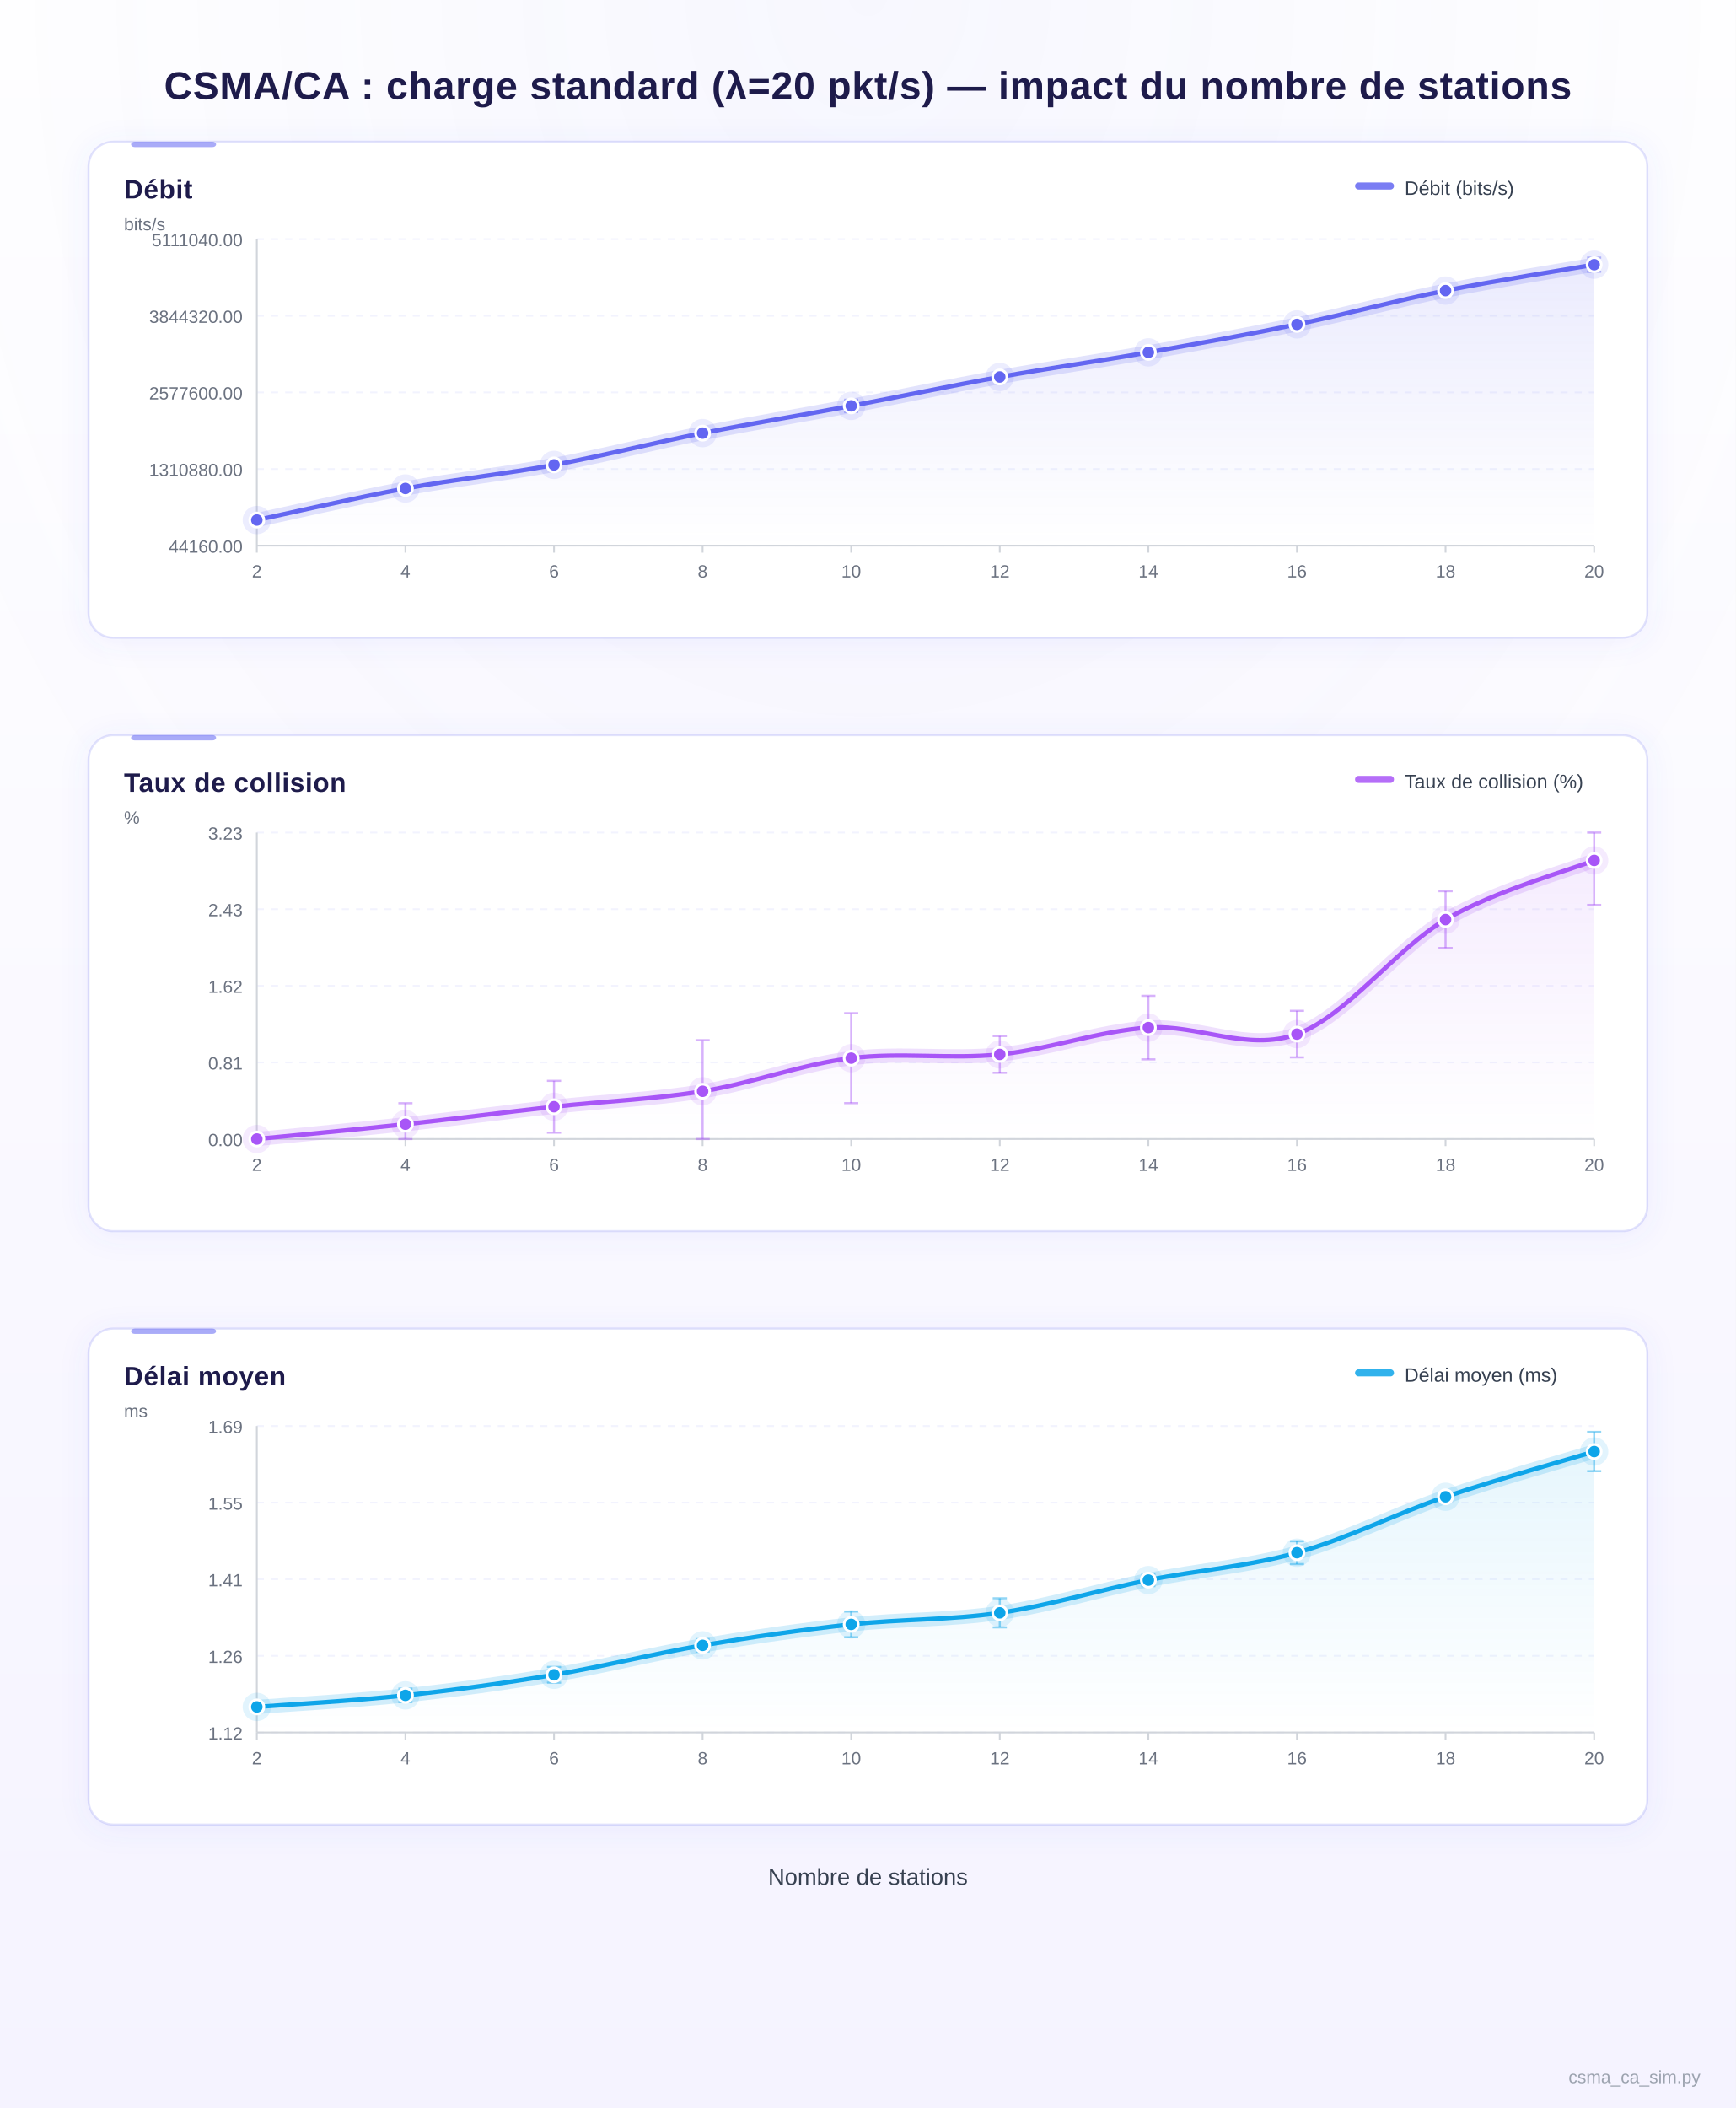
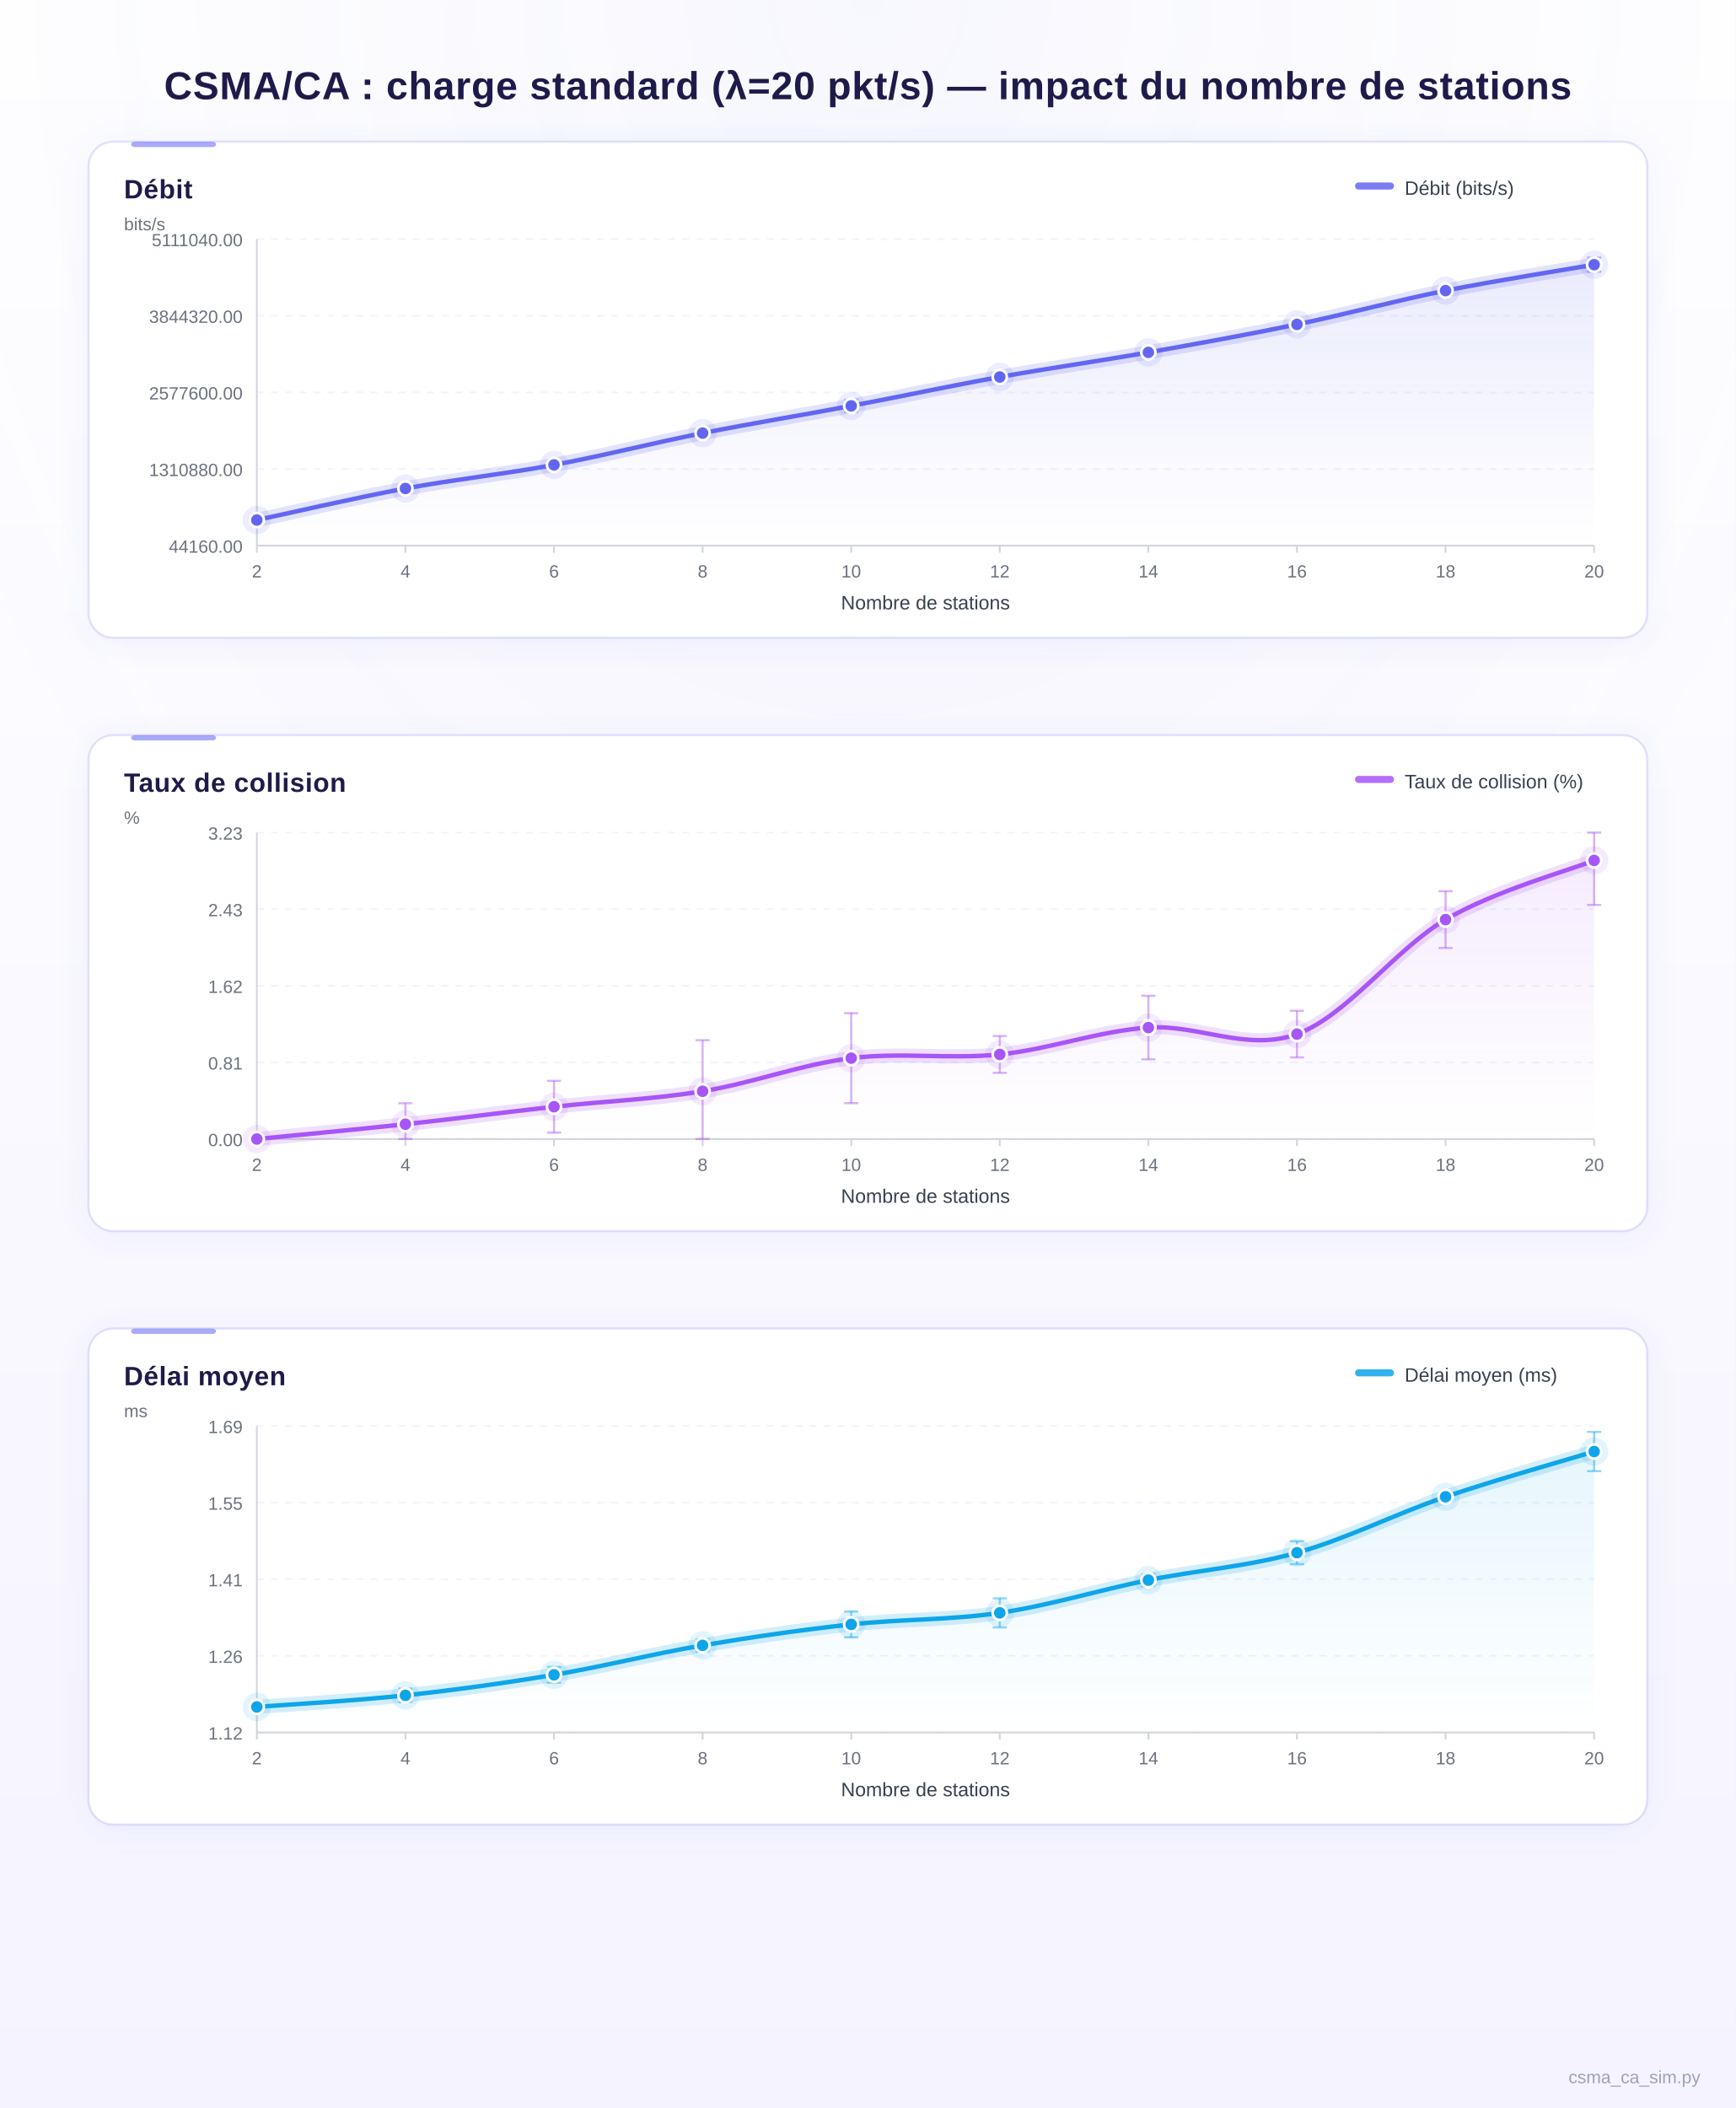
<svg xmlns="http://www.w3.org/2000/svg" width="980" height="1190" viewBox="0 0 980 1190">
  <defs>
    <linearGradient id="svgBg" x1="0" y1="0" x2="0" y2="1" gradientUnits="objectBoundingBox">
      <stop offset="0%" stop-color="#ffffff" />
      <stop offset="100%" stop-color="#f5f3ff" />
    </linearGradient>
    <radialGradient id="topGlow" cx="50%" cy="0%" r="60%">
      <stop offset="0%" stop-color="#6366f1" stop-opacity="0.05" />
      <stop offset="100%" stop-color="#6366f1" stop-opacity="0" />
    </radialGradient>
    <linearGradient id="areaGrad_p0_s0" x1="0" y1="135.00" x2="0" y2="308.00" gradientUnits="userSpaceOnUse">
      <stop offset="0%" stop-color="#6366f1" stop-opacity="0.14" />
      <stop offset="100%" stop-color="#6366f1" stop-opacity="0.0" />
    </linearGradient>
    <linearGradient id="areaGrad_p1_s0" x1="0" y1="470.00" x2="0" y2="643.00" gradientUnits="userSpaceOnUse">
      <stop offset="0%" stop-color="#a855f7" stop-opacity="0.12" />
      <stop offset="100%" stop-color="#a855f7" stop-opacity="0.0" />
    </linearGradient>
    <linearGradient id="areaGrad_p2_s0" x1="0" y1="805.00" x2="0" y2="978.00" gradientUnits="userSpaceOnUse">
      <stop offset="0%" stop-color="#0ea5e9" stop-opacity="0.11" />
      <stop offset="100%" stop-color="#0ea5e9" stop-opacity="0.0" />
    </linearGradient>
  </defs>
  <rect width="100%" height="100%" fill="url(#svgBg)" />
  <rect width="100%" height="100%" fill="url(#topGlow)" />
  <text x="490.0" y="56" text-anchor="middle" font-family="system-ui,'Segoe UI',Arial,sans-serif" font-size="22" font-weight="700" fill="#1e1b4b" letter-spacing="0.4">CSMA/CA : charge standard (λ=20 pkt/s) — impact du nombre de stations</text>
  <rect x="50" y="80" width="880" height="280" rx="14" fill="#ffffff" stroke="rgba(99,102,241,0.18)" stroke-width="1.2" filter="drop-shadow(0 2px 8px rgba(99,102,241,0.08))" />
  <rect x="74" y="80" width="48" height="3" rx="2" fill="rgba(99,102,241,0.55)" />
  <text x="70" y="112" font-family="system-ui,'Segoe UI',Arial,sans-serif" font-size="15" font-weight="700" fill="#1e1b4b" letter-spacing="0.3">Débit</text>
  <text x="70" y="130" font-family="system-ui,'Segoe UI',Arial,sans-serif" font-size="10" fill="#6b7280">bits/s</text>
  <line x1="145" y1="308.00" x2="900" y2="308.00" stroke="rgba(99,102,241,0.08)" stroke-width="1" stroke-dasharray="4,4" />
  <line x1="145" y1="264.75" x2="900" y2="264.75" stroke="rgba(99,102,241,0.08)" stroke-width="1" stroke-dasharray="4,4" />
  <line x1="145" y1="221.50" x2="900" y2="221.50" stroke="rgba(99,102,241,0.08)" stroke-width="1" stroke-dasharray="4,4" />
  <line x1="145" y1="178.25" x2="900" y2="178.25" stroke="rgba(99,102,241,0.08)" stroke-width="1" stroke-dasharray="4,4" />
  <line x1="145" y1="135.00" x2="900" y2="135.00" stroke="rgba(99,102,241,0.08)" stroke-width="1" stroke-dasharray="4,4" />
  <line x1="145" y1="308" x2="900" y2="308" stroke="#d1d5db" stroke-width="1" />
  <line x1="145" y1="135" x2="145" y2="308" stroke="#d1d5db" stroke-width="1" />
  <text x="137" y="312.00" text-anchor="end" font-family="system-ui,'Segoe UI',Arial,sans-serif" font-size="10" fill="#6b7280">44160.00</text>
  <text x="137" y="268.75" text-anchor="end" font-family="system-ui,'Segoe UI',Arial,sans-serif" font-size="10" fill="#6b7280">1310880.00</text>
  <text x="137" y="225.50" text-anchor="end" font-family="system-ui,'Segoe UI',Arial,sans-serif" font-size="10" fill="#6b7280">2577600.00</text>
  <text x="137" y="182.25" text-anchor="end" font-family="system-ui,'Segoe UI',Arial,sans-serif" font-size="10" fill="#6b7280">3844320.00</text>
  <text x="137" y="139.00" text-anchor="end" font-family="system-ui,'Segoe UI',Arial,sans-serif" font-size="10" fill="#6b7280">5111040.00</text>
  <line x1="145.00" y1="308" x2="145.00" y2="312" stroke="#d1d5db" stroke-width="1" />
  <text x="145.00" y="326" text-anchor="middle" font-family="system-ui,'Segoe UI',Arial,sans-serif" font-size="10" fill="#6b7280">2</text>
  <line x1="228.89" y1="308" x2="228.89" y2="312" stroke="#d1d5db" stroke-width="1" />
  <text x="228.89" y="326" text-anchor="middle" font-family="system-ui,'Segoe UI',Arial,sans-serif" font-size="10" fill="#6b7280">4</text>
  <line x1="312.78" y1="308" x2="312.78" y2="312" stroke="#d1d5db" stroke-width="1" />
  <text x="312.78" y="326" text-anchor="middle" font-family="system-ui,'Segoe UI',Arial,sans-serif" font-size="10" fill="#6b7280">6</text>
  <line x1="396.67" y1="308" x2="396.67" y2="312" stroke="#d1d5db" stroke-width="1" />
  <text x="396.67" y="326" text-anchor="middle" font-family="system-ui,'Segoe UI',Arial,sans-serif" font-size="10" fill="#6b7280">8</text>
  <line x1="480.56" y1="308" x2="480.56" y2="312" stroke="#d1d5db" stroke-width="1" />
  <text x="480.56" y="326" text-anchor="middle" font-family="system-ui,'Segoe UI',Arial,sans-serif" font-size="10" fill="#6b7280">10</text>
  <line x1="564.44" y1="308" x2="564.44" y2="312" stroke="#d1d5db" stroke-width="1" />
  <text x="564.44" y="326" text-anchor="middle" font-family="system-ui,'Segoe UI',Arial,sans-serif" font-size="10" fill="#6b7280">12</text>
  <line x1="648.33" y1="308" x2="648.33" y2="312" stroke="#d1d5db" stroke-width="1" />
  <text x="648.33" y="326" text-anchor="middle" font-family="system-ui,'Segoe UI',Arial,sans-serif" font-size="10" fill="#6b7280">14</text>
  <line x1="732.22" y1="308" x2="732.22" y2="312" stroke="#d1d5db" stroke-width="1" />
  <text x="732.22" y="326" text-anchor="middle" font-family="system-ui,'Segoe UI',Arial,sans-serif" font-size="10" fill="#6b7280">16</text>
  <line x1="816.11" y1="308" x2="816.11" y2="312" stroke="#d1d5db" stroke-width="1" />
  <text x="816.11" y="326" text-anchor="middle" font-family="system-ui,'Segoe UI',Arial,sans-serif" font-size="10" fill="#6b7280">18</text>
  <line x1="900.00" y1="308" x2="900.00" y2="312" stroke="#d1d5db" stroke-width="1" />
  <text x="900.00" y="326" text-anchor="middle" font-family="system-ui,'Segoe UI',Arial,sans-serif" font-size="10" fill="#6b7280">20</text>
+   <text x="522.50" y="344.00" text-anchor="middle" font-family="system-ui,'Segoe UI',Arial,sans-serif" font-size="11" fill="#374151">Nombre de stations</text>
  <path d="M145.00,293.58 C158.98,290.61 200.93,280.94 228.89,275.75 C256.85,270.56 284.81,267.65 312.78,262.44 C340.74,257.24 368.70,250.05 396.67,244.50 C424.63,238.94 452.59,234.40 480.56,229.12 C508.52,223.84 536.48,217.85 564.44,212.81 C592.41,207.78 620.37,203.86 648.33,198.91 C676.30,193.96 704.26,188.93 732.22,183.12 C760.19,177.31 788.15,169.68 816.11,164.06 C844.07,158.44 886.02,151.86 900.00,149.42 L900.00,308.00 L145.00,308.00 Z" fill="url(#areaGrad_p0_s0)" stroke="none" />
  <path d="M145.00,293.58 C158.98,290.61 200.93,280.94 228.89,275.75 C256.85,270.56 284.81,267.65 312.78,262.44 C340.74,257.24 368.70,250.05 396.67,244.50 C424.63,238.94 452.59,234.40 480.56,229.12 C508.52,223.84 536.48,217.85 564.44,212.81 C592.41,207.78 620.37,203.86 648.33,198.91 C676.30,193.96 704.26,188.93 732.22,183.12 C760.19,177.31 788.15,169.68 816.11,164.06 C844.07,158.44 886.02,151.86 900.00,149.42" fill="none" stroke="#6366f1" stroke-width="8" stroke-opacity="0.18" stroke-linecap="round" stroke-linejoin="round" />
  <path d="M145.00,293.58 C158.98,290.61 200.93,280.94 228.89,275.75 C256.85,270.56 284.81,267.65 312.78,262.44 C340.74,257.24 368.70,250.05 396.67,244.50 C424.63,238.94 452.59,234.40 480.56,229.12 C508.52,223.84 536.48,217.85 564.44,212.81 C592.41,207.78 620.37,203.86 648.33,198.91 C676.30,193.96 704.26,188.93 732.22,183.12 C760.19,177.31 788.15,169.68 816.11,164.06 C844.07,158.44 886.02,151.86 900.00,149.42" fill="none" stroke="#6366f1" stroke-width="2.5" stroke-linecap="round" stroke-linejoin="round" />
  <line x1="145.00" y1="292.98" x2="145.00" y2="294.19" stroke="#6366f1" stroke-width="1.2" stroke-opacity="0.45" />
  <line x1="141.00" y1="292.98" x2="149.00" y2="292.98" stroke="#6366f1" stroke-width="1.2" stroke-opacity="0.45" />
  <line x1="141.00" y1="294.19" x2="149.00" y2="294.19" stroke="#6366f1" stroke-width="1.2" stroke-opacity="0.45" />
  <line x1="228.89" y1="274.87" x2="228.89" y2="276.62" stroke="#6366f1" stroke-width="1.2" stroke-opacity="0.45" />
  <line x1="224.89" y1="274.87" x2="232.89" y2="274.87" stroke="#6366f1" stroke-width="1.2" stroke-opacity="0.45" />
  <line x1="224.89" y1="276.62" x2="232.89" y2="276.62" stroke="#6366f1" stroke-width="1.2" stroke-opacity="0.45" />
  <line x1="312.78" y1="261.30" x2="312.78" y2="263.58" stroke="#6366f1" stroke-width="1.2" stroke-opacity="0.45" />
  <line x1="308.78" y1="261.30" x2="316.78" y2="261.30" stroke="#6366f1" stroke-width="1.2" stroke-opacity="0.45" />
  <line x1="308.78" y1="263.58" x2="316.78" y2="263.58" stroke="#6366f1" stroke-width="1.2" stroke-opacity="0.45" />
  <line x1="396.67" y1="242.58" x2="396.67" y2="246.42" stroke="#6366f1" stroke-width="1.2" stroke-opacity="0.45" />
  <line x1="392.67" y1="242.58" x2="400.67" y2="242.58" stroke="#6366f1" stroke-width="1.2" stroke-opacity="0.45" />
  <line x1="392.67" y1="246.42" x2="400.67" y2="246.42" stroke="#6366f1" stroke-width="1.2" stroke-opacity="0.45" />
  <line x1="480.56" y1="225.64" x2="480.56" y2="232.60" stroke="#6366f1" stroke-width="1.2" stroke-opacity="0.45" />
  <line x1="476.56" y1="225.64" x2="484.56" y2="225.64" stroke="#6366f1" stroke-width="1.2" stroke-opacity="0.45" />
  <line x1="476.56" y1="232.60" x2="484.56" y2="232.60" stroke="#6366f1" stroke-width="1.2" stroke-opacity="0.45" />
  <line x1="564.44" y1="211.46" x2="564.44" y2="214.17" stroke="#6366f1" stroke-width="1.2" stroke-opacity="0.45" />
  <line x1="560.44" y1="211.46" x2="568.44" y2="211.46" stroke="#6366f1" stroke-width="1.2" stroke-opacity="0.45" />
  <line x1="560.44" y1="214.17" x2="568.44" y2="214.17" stroke="#6366f1" stroke-width="1.2" stroke-opacity="0.45" />
  <line x1="648.33" y1="196.79" x2="648.33" y2="201.03" stroke="#6366f1" stroke-width="1.2" stroke-opacity="0.45" />
  <line x1="644.33" y1="196.79" x2="652.33" y2="196.79" stroke="#6366f1" stroke-width="1.2" stroke-opacity="0.45" />
  <line x1="644.33" y1="201.03" x2="652.33" y2="201.03" stroke="#6366f1" stroke-width="1.2" stroke-opacity="0.45" />
  <line x1="732.22" y1="181.27" x2="732.22" y2="184.98" stroke="#6366f1" stroke-width="1.2" stroke-opacity="0.45" />
  <line x1="728.22" y1="181.27" x2="736.22" y2="181.27" stroke="#6366f1" stroke-width="1.2" stroke-opacity="0.45" />
  <line x1="728.22" y1="184.98" x2="736.22" y2="184.98" stroke="#6366f1" stroke-width="1.2" stroke-opacity="0.45" />
  <line x1="816.11" y1="161.71" x2="816.11" y2="166.40" stroke="#6366f1" stroke-width="1.2" stroke-opacity="0.45" />
  <line x1="812.11" y1="161.71" x2="820.11" y2="161.71" stroke="#6366f1" stroke-width="1.2" stroke-opacity="0.45" />
  <line x1="812.11" y1="166.40" x2="820.11" y2="166.40" stroke="#6366f1" stroke-width="1.2" stroke-opacity="0.45" />
  <line x1="900.00" y1="145.44" x2="900.00" y2="153.39" stroke="#6366f1" stroke-width="1.2" stroke-opacity="0.45" />
  <line x1="896.00" y1="145.44" x2="904.00" y2="145.44" stroke="#6366f1" stroke-width="1.2" stroke-opacity="0.45" />
  <line x1="896.00" y1="153.39" x2="904.00" y2="153.39" stroke="#6366f1" stroke-width="1.2" stroke-opacity="0.45" />
  <circle cx="145.00" cy="293.58" r="8" fill="#6366f1" fill-opacity="0.12" stroke="none" />
  <circle cx="145.00" cy="293.58" r="4" fill="#6366f1" stroke="#ffffff" stroke-width="1.5" />
  <circle cx="228.89" cy="275.75" r="8" fill="#6366f1" fill-opacity="0.12" stroke="none" />
  <circle cx="228.89" cy="275.75" r="4" fill="#6366f1" stroke="#ffffff" stroke-width="1.5" />
  <circle cx="312.78" cy="262.44" r="8" fill="#6366f1" fill-opacity="0.12" stroke="none" />
  <circle cx="312.78" cy="262.44" r="4" fill="#6366f1" stroke="#ffffff" stroke-width="1.5" />
  <circle cx="396.67" cy="244.50" r="8" fill="#6366f1" fill-opacity="0.12" stroke="none" />
  <circle cx="396.67" cy="244.50" r="4" fill="#6366f1" stroke="#ffffff" stroke-width="1.5" />
  <circle cx="480.56" cy="229.12" r="8" fill="#6366f1" fill-opacity="0.12" stroke="none" />
  <circle cx="480.56" cy="229.12" r="4" fill="#6366f1" stroke="#ffffff" stroke-width="1.5" />
  <circle cx="564.44" cy="212.81" r="8" fill="#6366f1" fill-opacity="0.12" stroke="none" />
  <circle cx="564.44" cy="212.81" r="4" fill="#6366f1" stroke="#ffffff" stroke-width="1.5" />
  <circle cx="648.33" cy="198.91" r="8" fill="#6366f1" fill-opacity="0.12" stroke="none" />
  <circle cx="648.33" cy="198.91" r="4" fill="#6366f1" stroke="#ffffff" stroke-width="1.5" />
  <circle cx="732.22" cy="183.12" r="8" fill="#6366f1" fill-opacity="0.12" stroke="none" />
  <circle cx="732.22" cy="183.12" r="4" fill="#6366f1" stroke="#ffffff" stroke-width="1.5" />
  <circle cx="816.11" cy="164.06" r="8" fill="#6366f1" fill-opacity="0.12" stroke="none" />
  <circle cx="816.11" cy="164.06" r="4" fill="#6366f1" stroke="#ffffff" stroke-width="1.5" />
  <circle cx="900.00" cy="149.42" r="8" fill="#6366f1" fill-opacity="0.12" stroke="none" />
  <circle cx="900.00" cy="149.42" r="4" fill="#6366f1" stroke="#ffffff" stroke-width="1.5" />
  <rect x="765" y="103" width="22" height="4" rx="2" fill="#6366f1" fill-opacity="0.85" />
  <text x="793" y="110" font-family="system-ui,'Segoe UI',Arial,sans-serif" font-size="11" fill="#374151">Débit (bits/s)</text>
  <rect x="50" y="415" width="880" height="280" rx="14" fill="#ffffff" stroke="rgba(99,102,241,0.18)" stroke-width="1.2" filter="drop-shadow(0 2px 8px rgba(99,102,241,0.08))" />
  <rect x="74" y="415" width="48" height="3" rx="2" fill="rgba(99,102,241,0.55)" />
  <text x="70" y="447" font-family="system-ui,'Segoe UI',Arial,sans-serif" font-size="15" font-weight="700" fill="#1e1b4b" letter-spacing="0.3">Taux de collision</text>
  <text x="70" y="465" font-family="system-ui,'Segoe UI',Arial,sans-serif" font-size="10" fill="#6b7280">%</text>
  <line x1="145" y1="643.00" x2="900" y2="643.00" stroke="rgba(99,102,241,0.08)" stroke-width="1" stroke-dasharray="4,4" />
  <line x1="145" y1="599.75" x2="900" y2="599.75" stroke="rgba(99,102,241,0.08)" stroke-width="1" stroke-dasharray="4,4" />
  <line x1="145" y1="556.50" x2="900" y2="556.50" stroke="rgba(99,102,241,0.08)" stroke-width="1" stroke-dasharray="4,4" />
  <line x1="145" y1="513.25" x2="900" y2="513.25" stroke="rgba(99,102,241,0.08)" stroke-width="1" stroke-dasharray="4,4" />
  <line x1="145" y1="470.00" x2="900" y2="470.00" stroke="rgba(99,102,241,0.08)" stroke-width="1" stroke-dasharray="4,4" />
  <line x1="145" y1="643" x2="900" y2="643" stroke="#d1d5db" stroke-width="1" />
  <line x1="145" y1="470" x2="145" y2="643" stroke="#d1d5db" stroke-width="1" />
  <text x="137" y="647.00" text-anchor="end" font-family="system-ui,'Segoe UI',Arial,sans-serif" font-size="10" fill="#6b7280">0.00</text>
  <text x="137" y="603.75" text-anchor="end" font-family="system-ui,'Segoe UI',Arial,sans-serif" font-size="10" fill="#6b7280">0.81</text>
  <text x="137" y="560.50" text-anchor="end" font-family="system-ui,'Segoe UI',Arial,sans-serif" font-size="10" fill="#6b7280">1.62</text>
  <text x="137" y="517.25" text-anchor="end" font-family="system-ui,'Segoe UI',Arial,sans-serif" font-size="10" fill="#6b7280">2.43</text>
  <text x="137" y="474.00" text-anchor="end" font-family="system-ui,'Segoe UI',Arial,sans-serif" font-size="10" fill="#6b7280">3.23</text>
  <line x1="145.00" y1="643" x2="145.00" y2="647" stroke="#d1d5db" stroke-width="1" />
  <text x="145.00" y="661" text-anchor="middle" font-family="system-ui,'Segoe UI',Arial,sans-serif" font-size="10" fill="#6b7280">2</text>
  <line x1="228.89" y1="643" x2="228.89" y2="647" stroke="#d1d5db" stroke-width="1" />
  <text x="228.89" y="661" text-anchor="middle" font-family="system-ui,'Segoe UI',Arial,sans-serif" font-size="10" fill="#6b7280">4</text>
  <line x1="312.78" y1="643" x2="312.78" y2="647" stroke="#d1d5db" stroke-width="1" />
  <text x="312.78" y="661" text-anchor="middle" font-family="system-ui,'Segoe UI',Arial,sans-serif" font-size="10" fill="#6b7280">6</text>
  <line x1="396.67" y1="643" x2="396.67" y2="647" stroke="#d1d5db" stroke-width="1" />
  <text x="396.67" y="661" text-anchor="middle" font-family="system-ui,'Segoe UI',Arial,sans-serif" font-size="10" fill="#6b7280">8</text>
  <line x1="480.56" y1="643" x2="480.56" y2="647" stroke="#d1d5db" stroke-width="1" />
  <text x="480.56" y="661" text-anchor="middle" font-family="system-ui,'Segoe UI',Arial,sans-serif" font-size="10" fill="#6b7280">10</text>
  <line x1="564.44" y1="643" x2="564.44" y2="647" stroke="#d1d5db" stroke-width="1" />
  <text x="564.44" y="661" text-anchor="middle" font-family="system-ui,'Segoe UI',Arial,sans-serif" font-size="10" fill="#6b7280">12</text>
  <line x1="648.33" y1="643" x2="648.33" y2="647" stroke="#d1d5db" stroke-width="1" />
  <text x="648.33" y="661" text-anchor="middle" font-family="system-ui,'Segoe UI',Arial,sans-serif" font-size="10" fill="#6b7280">14</text>
  <line x1="732.22" y1="643" x2="732.22" y2="647" stroke="#d1d5db" stroke-width="1" />
  <text x="732.22" y="661" text-anchor="middle" font-family="system-ui,'Segoe UI',Arial,sans-serif" font-size="10" fill="#6b7280">16</text>
  <line x1="816.11" y1="643" x2="816.11" y2="647" stroke="#d1d5db" stroke-width="1" />
  <text x="816.11" y="661" text-anchor="middle" font-family="system-ui,'Segoe UI',Arial,sans-serif" font-size="10" fill="#6b7280">18</text>
  <line x1="900.00" y1="643" x2="900.00" y2="647" stroke="#d1d5db" stroke-width="1" />
  <text x="900.00" y="661" text-anchor="middle" font-family="system-ui,'Segoe UI',Arial,sans-serif" font-size="10" fill="#6b7280">20</text>
+   <text x="522.50" y="679.00" text-anchor="middle" font-family="system-ui,'Segoe UI',Arial,sans-serif" font-size="11" fill="#374151">Nombre de stations</text>
  <path d="M145.00,643.00 C158.98,641.60 200.93,637.67 228.89,634.63 C256.85,631.59 284.81,627.87 312.78,624.77 C340.74,621.67 368.70,620.61 396.67,616.04 C424.63,611.47 452.59,600.82 480.56,597.35 C508.52,593.88 536.48,598.11 564.44,595.24 C592.41,592.36 620.37,582.00 648.33,580.08 C676.30,578.17 704.26,593.92 732.22,583.76 C760.19,573.60 788.15,535.46 816.11,519.12 C844.07,502.78 886.02,491.29 900.00,485.73 L900.00,643.00 L145.00,643.00 Z" fill="url(#areaGrad_p1_s0)" stroke="none" />
  <path d="M145.00,643.00 C158.98,641.60 200.93,637.67 228.89,634.63 C256.85,631.59 284.81,627.87 312.78,624.77 C340.74,621.67 368.70,620.61 396.67,616.04 C424.63,611.47 452.59,600.82 480.56,597.35 C508.52,593.88 536.48,598.11 564.44,595.24 C592.41,592.36 620.37,582.00 648.33,580.08 C676.30,578.17 704.26,593.92 732.22,583.76 C760.19,573.60 788.15,535.46 816.11,519.12 C844.07,502.78 886.02,491.29 900.00,485.73" fill="none" stroke="#a855f7" stroke-width="8" stroke-opacity="0.18" stroke-linecap="round" stroke-linejoin="round" />
  <path d="M145.00,643.00 C158.98,641.60 200.93,637.67 228.89,634.63 C256.85,631.59 284.81,627.87 312.78,624.77 C340.74,621.67 368.70,620.61 396.67,616.04 C424.63,611.47 452.59,600.82 480.56,597.35 C508.52,593.88 536.48,598.11 564.44,595.24 C592.41,592.36 620.37,582.00 648.33,580.08 C676.30,578.17 704.26,593.92 732.22,583.76 C760.19,573.60 788.15,535.46 816.11,519.12 C844.07,502.78 886.02,491.29 900.00,485.73" fill="none" stroke="#a855f7" stroke-width="2.5" stroke-linecap="round" stroke-linejoin="round" />
  <line x1="228.89" y1="622.79" x2="228.89" y2="643.00" stroke="#a855f7" stroke-width="1.2" stroke-opacity="0.45" />
  <line x1="224.89" y1="622.79" x2="232.89" y2="622.79" stroke="#a855f7" stroke-width="1.2" stroke-opacity="0.45" />
  <line x1="224.89" y1="643.00" x2="232.89" y2="643.00" stroke="#a855f7" stroke-width="1.2" stroke-opacity="0.45" />
  <line x1="312.78" y1="610.15" x2="312.78" y2="639.39" stroke="#a855f7" stroke-width="1.2" stroke-opacity="0.45" />
  <line x1="308.78" y1="610.15" x2="316.78" y2="610.15" stroke="#a855f7" stroke-width="1.2" stroke-opacity="0.45" />
  <line x1="308.78" y1="639.39" x2="316.78" y2="639.39" stroke="#a855f7" stroke-width="1.2" stroke-opacity="0.45" />
  <line x1="396.67" y1="587.19" x2="396.67" y2="643.00" stroke="#a855f7" stroke-width="1.2" stroke-opacity="0.45" />
  <line x1="392.67" y1="587.19" x2="400.67" y2="587.19" stroke="#a855f7" stroke-width="1.2" stroke-opacity="0.45" />
  <line x1="392.67" y1="643.00" x2="400.67" y2="643.00" stroke="#a855f7" stroke-width="1.2" stroke-opacity="0.45" />
  <line x1="480.56" y1="571.95" x2="480.56" y2="622.75" stroke="#a855f7" stroke-width="1.2" stroke-opacity="0.45" />
  <line x1="476.56" y1="571.95" x2="484.56" y2="571.95" stroke="#a855f7" stroke-width="1.2" stroke-opacity="0.45" />
  <line x1="476.56" y1="622.75" x2="484.56" y2="622.75" stroke="#a855f7" stroke-width="1.2" stroke-opacity="0.45" />
  <line x1="564.44" y1="584.85" x2="564.44" y2="605.62" stroke="#a855f7" stroke-width="1.2" stroke-opacity="0.45" />
  <line x1="560.44" y1="584.85" x2="568.44" y2="584.85" stroke="#a855f7" stroke-width="1.2" stroke-opacity="0.45" />
  <line x1="560.44" y1="605.62" x2="568.44" y2="605.62" stroke="#a855f7" stroke-width="1.2" stroke-opacity="0.45" />
  <line x1="648.33" y1="562.15" x2="648.33" y2="598.02" stroke="#a855f7" stroke-width="1.2" stroke-opacity="0.45" />
  <line x1="644.33" y1="562.15" x2="652.33" y2="562.15" stroke="#a855f7" stroke-width="1.2" stroke-opacity="0.45" />
  <line x1="644.33" y1="598.02" x2="652.33" y2="598.02" stroke="#a855f7" stroke-width="1.2" stroke-opacity="0.45" />
  <line x1="732.22" y1="570.62" x2="732.22" y2="596.90" stroke="#a855f7" stroke-width="1.2" stroke-opacity="0.45" />
  <line x1="728.22" y1="570.62" x2="736.22" y2="570.62" stroke="#a855f7" stroke-width="1.2" stroke-opacity="0.45" />
  <line x1="728.22" y1="596.90" x2="736.22" y2="596.90" stroke="#a855f7" stroke-width="1.2" stroke-opacity="0.45" />
  <line x1="816.11" y1="503.09" x2="816.11" y2="535.15" stroke="#a855f7" stroke-width="1.2" stroke-opacity="0.45" />
  <line x1="812.11" y1="503.09" x2="820.11" y2="503.09" stroke="#a855f7" stroke-width="1.2" stroke-opacity="0.45" />
  <line x1="812.11" y1="535.15" x2="820.11" y2="535.15" stroke="#a855f7" stroke-width="1.2" stroke-opacity="0.45" />
  <line x1="900.00" y1="470.00" x2="900.00" y2="510.85" stroke="#a855f7" stroke-width="1.2" stroke-opacity="0.45" />
  <line x1="896.00" y1="470.00" x2="904.00" y2="470.00" stroke="#a855f7" stroke-width="1.2" stroke-opacity="0.45" />
  <line x1="896.00" y1="510.85" x2="904.00" y2="510.85" stroke="#a855f7" stroke-width="1.2" stroke-opacity="0.45" />
  <circle cx="145.00" cy="643.00" r="8" fill="#a855f7" fill-opacity="0.12" stroke="none" />
  <circle cx="145.00" cy="643.00" r="4" fill="#a855f7" stroke="#ffffff" stroke-width="1.5" />
  <circle cx="228.89" cy="634.63" r="8" fill="#a855f7" fill-opacity="0.12" stroke="none" />
  <circle cx="228.89" cy="634.63" r="4" fill="#a855f7" stroke="#ffffff" stroke-width="1.5" />
  <circle cx="312.78" cy="624.77" r="8" fill="#a855f7" fill-opacity="0.12" stroke="none" />
  <circle cx="312.78" cy="624.77" r="4" fill="#a855f7" stroke="#ffffff" stroke-width="1.5" />
  <circle cx="396.67" cy="616.04" r="8" fill="#a855f7" fill-opacity="0.12" stroke="none" />
  <circle cx="396.67" cy="616.04" r="4" fill="#a855f7" stroke="#ffffff" stroke-width="1.5" />
  <circle cx="480.56" cy="597.35" r="8" fill="#a855f7" fill-opacity="0.12" stroke="none" />
  <circle cx="480.56" cy="597.35" r="4" fill="#a855f7" stroke="#ffffff" stroke-width="1.5" />
  <circle cx="564.44" cy="595.24" r="8" fill="#a855f7" fill-opacity="0.12" stroke="none" />
  <circle cx="564.44" cy="595.24" r="4" fill="#a855f7" stroke="#ffffff" stroke-width="1.5" />
  <circle cx="648.33" cy="580.08" r="8" fill="#a855f7" fill-opacity="0.12" stroke="none" />
  <circle cx="648.33" cy="580.08" r="4" fill="#a855f7" stroke="#ffffff" stroke-width="1.5" />
  <circle cx="732.22" cy="583.76" r="8" fill="#a855f7" fill-opacity="0.12" stroke="none" />
  <circle cx="732.22" cy="583.76" r="4" fill="#a855f7" stroke="#ffffff" stroke-width="1.5" />
  <circle cx="816.11" cy="519.12" r="8" fill="#a855f7" fill-opacity="0.12" stroke="none" />
  <circle cx="816.11" cy="519.12" r="4" fill="#a855f7" stroke="#ffffff" stroke-width="1.5" />
  <circle cx="900.00" cy="485.73" r="8" fill="#a855f7" fill-opacity="0.12" stroke="none" />
  <circle cx="900.00" cy="485.73" r="4" fill="#a855f7" stroke="#ffffff" stroke-width="1.5" />
  <rect x="765" y="438" width="22" height="4" rx="2" fill="#a855f7" fill-opacity="0.85" />
  <text x="793" y="445" font-family="system-ui,'Segoe UI',Arial,sans-serif" font-size="11" fill="#374151">Taux de collision (%)</text>
  <rect x="50" y="750" width="880" height="280" rx="14" fill="#ffffff" stroke="rgba(99,102,241,0.18)" stroke-width="1.2" filter="drop-shadow(0 2px 8px rgba(99,102,241,0.08))" />
  <rect x="74" y="750" width="48" height="3" rx="2" fill="rgba(99,102,241,0.55)" />
  <text x="70" y="782" font-family="system-ui,'Segoe UI',Arial,sans-serif" font-size="15" font-weight="700" fill="#1e1b4b" letter-spacing="0.3">Délai moyen</text>
  <text x="70" y="800" font-family="system-ui,'Segoe UI',Arial,sans-serif" font-size="10" fill="#6b7280">ms</text>
  <line x1="145" y1="978.00" x2="900" y2="978.00" stroke="rgba(99,102,241,0.08)" stroke-width="1" stroke-dasharray="4,4" />
  <line x1="145" y1="934.75" x2="900" y2="934.75" stroke="rgba(99,102,241,0.08)" stroke-width="1" stroke-dasharray="4,4" />
  <line x1="145" y1="891.50" x2="900" y2="891.50" stroke="rgba(99,102,241,0.08)" stroke-width="1" stroke-dasharray="4,4" />
  <line x1="145" y1="848.25" x2="900" y2="848.25" stroke="rgba(99,102,241,0.08)" stroke-width="1" stroke-dasharray="4,4" />
  <line x1="145" y1="805.00" x2="900" y2="805.00" stroke="rgba(99,102,241,0.08)" stroke-width="1" stroke-dasharray="4,4" />
  <line x1="145" y1="978" x2="900" y2="978" stroke="#d1d5db" stroke-width="1" />
  <line x1="145" y1="805" x2="145" y2="978" stroke="#d1d5db" stroke-width="1" />
  <text x="137" y="982.00" text-anchor="end" font-family="system-ui,'Segoe UI',Arial,sans-serif" font-size="10" fill="#6b7280">1.12</text>
  <text x="137" y="938.75" text-anchor="end" font-family="system-ui,'Segoe UI',Arial,sans-serif" font-size="10" fill="#6b7280">1.26</text>
  <text x="137" y="895.50" text-anchor="end" font-family="system-ui,'Segoe UI',Arial,sans-serif" font-size="10" fill="#6b7280">1.41</text>
  <text x="137" y="852.25" text-anchor="end" font-family="system-ui,'Segoe UI',Arial,sans-serif" font-size="10" fill="#6b7280">1.55</text>
  <text x="137" y="809.00" text-anchor="end" font-family="system-ui,'Segoe UI',Arial,sans-serif" font-size="10" fill="#6b7280">1.69</text>
  <line x1="145.00" y1="978" x2="145.00" y2="982" stroke="#d1d5db" stroke-width="1" />
  <text x="145.00" y="996" text-anchor="middle" font-family="system-ui,'Segoe UI',Arial,sans-serif" font-size="10" fill="#6b7280">2</text>
  <line x1="228.89" y1="978" x2="228.89" y2="982" stroke="#d1d5db" stroke-width="1" />
  <text x="228.89" y="996" text-anchor="middle" font-family="system-ui,'Segoe UI',Arial,sans-serif" font-size="10" fill="#6b7280">4</text>
  <line x1="312.78" y1="978" x2="312.78" y2="982" stroke="#d1d5db" stroke-width="1" />
  <text x="312.78" y="996" text-anchor="middle" font-family="system-ui,'Segoe UI',Arial,sans-serif" font-size="10" fill="#6b7280">6</text>
  <line x1="396.67" y1="978" x2="396.67" y2="982" stroke="#d1d5db" stroke-width="1" />
  <text x="396.67" y="996" text-anchor="middle" font-family="system-ui,'Segoe UI',Arial,sans-serif" font-size="10" fill="#6b7280">8</text>
  <line x1="480.56" y1="978" x2="480.56" y2="982" stroke="#d1d5db" stroke-width="1" />
  <text x="480.56" y="996" text-anchor="middle" font-family="system-ui,'Segoe UI',Arial,sans-serif" font-size="10" fill="#6b7280">10</text>
  <line x1="564.44" y1="978" x2="564.44" y2="982" stroke="#d1d5db" stroke-width="1" />
  <text x="564.44" y="996" text-anchor="middle" font-family="system-ui,'Segoe UI',Arial,sans-serif" font-size="10" fill="#6b7280">12</text>
  <line x1="648.33" y1="978" x2="648.33" y2="982" stroke="#d1d5db" stroke-width="1" />
  <text x="648.33" y="996" text-anchor="middle" font-family="system-ui,'Segoe UI',Arial,sans-serif" font-size="10" fill="#6b7280">14</text>
  <line x1="732.22" y1="978" x2="732.22" y2="982" stroke="#d1d5db" stroke-width="1" />
  <text x="732.22" y="996" text-anchor="middle" font-family="system-ui,'Segoe UI',Arial,sans-serif" font-size="10" fill="#6b7280">16</text>
  <line x1="816.11" y1="978" x2="816.11" y2="982" stroke="#d1d5db" stroke-width="1" />
  <text x="816.11" y="996" text-anchor="middle" font-family="system-ui,'Segoe UI',Arial,sans-serif" font-size="10" fill="#6b7280">18</text>
  <line x1="900.00" y1="978" x2="900.00" y2="982" stroke="#d1d5db" stroke-width="1" />
  <text x="900.00" y="996" text-anchor="middle" font-family="system-ui,'Segoe UI',Arial,sans-serif" font-size="10" fill="#6b7280">20</text>
+   <text x="522.50" y="1014.00" text-anchor="middle" font-family="system-ui,'Segoe UI',Arial,sans-serif" font-size="11" fill="#374151">Nombre de stations</text>
  <path d="M145.00,963.58 C158.98,962.50 200.93,960.07 228.89,957.05 C256.85,954.03 284.81,950.16 312.78,945.46 C340.74,940.76 368.70,933.58 396.67,928.84 C424.63,924.10 452.59,920.06 480.56,917.00 C508.52,913.94 536.48,914.65 564.44,910.48 C592.41,906.31 620.37,897.65 648.33,891.99 C676.30,886.33 704.26,884.37 732.22,876.53 C760.19,868.69 788.15,854.48 816.11,844.96 C844.07,835.44 886.02,823.67 900.00,819.42 L900.00,978.00 L145.00,978.00 Z" fill="url(#areaGrad_p2_s0)" stroke="none" />
  <path d="M145.00,963.58 C158.98,962.50 200.93,960.07 228.89,957.05 C256.85,954.03 284.81,950.16 312.78,945.46 C340.74,940.76 368.70,933.58 396.67,928.84 C424.63,924.10 452.59,920.06 480.56,917.00 C508.52,913.94 536.48,914.65 564.44,910.48 C592.41,906.31 620.37,897.65 648.33,891.99 C676.30,886.33 704.26,884.37 732.22,876.53 C760.19,868.69 788.15,854.48 816.11,844.96 C844.07,835.44 886.02,823.67 900.00,819.42" fill="none" stroke="#0ea5e9" stroke-width="8" stroke-opacity="0.18" stroke-linecap="round" stroke-linejoin="round" />
  <path d="M145.00,963.58 C158.98,962.50 200.93,960.07 228.89,957.05 C256.85,954.03 284.81,950.16 312.78,945.46 C340.74,940.76 368.70,933.58 396.67,928.84 C424.63,924.10 452.59,920.06 480.56,917.00 C508.52,913.94 536.48,914.65 564.44,910.48 C592.41,906.31 620.37,897.65 648.33,891.99 C676.30,886.33 704.26,884.37 732.22,876.53 C760.19,868.69 788.15,854.48 816.11,844.96 C844.07,835.44 886.02,823.67 900.00,819.42" fill="none" stroke="#0ea5e9" stroke-width="2.5" stroke-linecap="round" stroke-linejoin="round" />
  <line x1="145.00" y1="961.55" x2="145.00" y2="965.61" stroke="#0ea5e9" stroke-width="1.2" stroke-opacity="0.45" />
  <line x1="141.00" y1="961.55" x2="149.00" y2="961.55" stroke="#0ea5e9" stroke-width="1.2" stroke-opacity="0.45" />
  <line x1="141.00" y1="965.61" x2="149.00" y2="965.61" stroke="#0ea5e9" stroke-width="1.2" stroke-opacity="0.45" />
  <line x1="228.89" y1="953.25" x2="228.89" y2="960.86" stroke="#0ea5e9" stroke-width="1.2" stroke-opacity="0.45" />
  <line x1="224.89" y1="953.25" x2="232.89" y2="953.25" stroke="#0ea5e9" stroke-width="1.2" stroke-opacity="0.45" />
  <line x1="224.89" y1="960.86" x2="232.89" y2="960.86" stroke="#0ea5e9" stroke-width="1.2" stroke-opacity="0.45" />
  <line x1="312.78" y1="941.01" x2="312.78" y2="949.90" stroke="#0ea5e9" stroke-width="1.2" stroke-opacity="0.45" />
  <line x1="308.78" y1="941.01" x2="316.78" y2="941.01" stroke="#0ea5e9" stroke-width="1.2" stroke-opacity="0.45" />
  <line x1="308.78" y1="949.90" x2="316.78" y2="949.90" stroke="#0ea5e9" stroke-width="1.2" stroke-opacity="0.45" />
  <line x1="396.67" y1="925.35" x2="396.67" y2="932.33" stroke="#0ea5e9" stroke-width="1.2" stroke-opacity="0.45" />
  <line x1="392.67" y1="925.35" x2="400.67" y2="925.35" stroke="#0ea5e9" stroke-width="1.2" stroke-opacity="0.45" />
  <line x1="392.67" y1="932.33" x2="400.67" y2="932.33" stroke="#0ea5e9" stroke-width="1.2" stroke-opacity="0.45" />
  <line x1="480.56" y1="909.73" x2="480.56" y2="924.28" stroke="#0ea5e9" stroke-width="1.2" stroke-opacity="0.45" />
  <line x1="476.56" y1="909.73" x2="484.56" y2="909.73" stroke="#0ea5e9" stroke-width="1.2" stroke-opacity="0.45" />
  <line x1="476.56" y1="924.28" x2="484.56" y2="924.28" stroke="#0ea5e9" stroke-width="1.2" stroke-opacity="0.45" />
  <line x1="564.44" y1="902.27" x2="564.44" y2="918.69" stroke="#0ea5e9" stroke-width="1.2" stroke-opacity="0.45" />
  <line x1="560.44" y1="902.27" x2="568.44" y2="902.27" stroke="#0ea5e9" stroke-width="1.2" stroke-opacity="0.45" />
  <line x1="560.44" y1="918.69" x2="568.44" y2="918.69" stroke="#0ea5e9" stroke-width="1.2" stroke-opacity="0.45" />
  <line x1="648.33" y1="888.63" x2="648.33" y2="895.36" stroke="#0ea5e9" stroke-width="1.2" stroke-opacity="0.45" />
  <line x1="644.33" y1="888.63" x2="652.33" y2="888.63" stroke="#0ea5e9" stroke-width="1.2" stroke-opacity="0.45" />
  <line x1="644.33" y1="895.36" x2="652.33" y2="895.36" stroke="#0ea5e9" stroke-width="1.2" stroke-opacity="0.45" />
  <line x1="732.22" y1="870.09" x2="732.22" y2="882.96" stroke="#0ea5e9" stroke-width="1.2" stroke-opacity="0.45" />
  <line x1="728.22" y1="870.09" x2="736.22" y2="870.09" stroke="#0ea5e9" stroke-width="1.2" stroke-opacity="0.45" />
  <line x1="728.22" y1="882.96" x2="736.22" y2="882.96" stroke="#0ea5e9" stroke-width="1.2" stroke-opacity="0.45" />
  <line x1="816.11" y1="843.67" x2="816.11" y2="846.25" stroke="#0ea5e9" stroke-width="1.2" stroke-opacity="0.45" />
  <line x1="812.11" y1="843.67" x2="820.11" y2="843.67" stroke="#0ea5e9" stroke-width="1.2" stroke-opacity="0.45" />
  <line x1="812.11" y1="846.25" x2="820.11" y2="846.25" stroke="#0ea5e9" stroke-width="1.2" stroke-opacity="0.45" />
  <line x1="900.00" y1="808.34" x2="900.00" y2="830.49" stroke="#0ea5e9" stroke-width="1.2" stroke-opacity="0.45" />
  <line x1="896.00" y1="808.34" x2="904.00" y2="808.34" stroke="#0ea5e9" stroke-width="1.2" stroke-opacity="0.45" />
  <line x1="896.00" y1="830.49" x2="904.00" y2="830.49" stroke="#0ea5e9" stroke-width="1.2" stroke-opacity="0.45" />
  <circle cx="145.00" cy="963.58" r="8" fill="#0ea5e9" fill-opacity="0.12" stroke="none" />
  <circle cx="145.00" cy="963.58" r="4" fill="#0ea5e9" stroke="#ffffff" stroke-width="1.5" />
  <circle cx="228.89" cy="957.05" r="8" fill="#0ea5e9" fill-opacity="0.12" stroke="none" />
  <circle cx="228.89" cy="957.05" r="4" fill="#0ea5e9" stroke="#ffffff" stroke-width="1.5" />
  <circle cx="312.78" cy="945.46" r="8" fill="#0ea5e9" fill-opacity="0.12" stroke="none" />
  <circle cx="312.78" cy="945.46" r="4" fill="#0ea5e9" stroke="#ffffff" stroke-width="1.5" />
  <circle cx="396.67" cy="928.84" r="8" fill="#0ea5e9" fill-opacity="0.12" stroke="none" />
  <circle cx="396.67" cy="928.84" r="4" fill="#0ea5e9" stroke="#ffffff" stroke-width="1.5" />
  <circle cx="480.56" cy="917.00" r="8" fill="#0ea5e9" fill-opacity="0.12" stroke="none" />
  <circle cx="480.56" cy="917.00" r="4" fill="#0ea5e9" stroke="#ffffff" stroke-width="1.5" />
  <circle cx="564.44" cy="910.48" r="8" fill="#0ea5e9" fill-opacity="0.12" stroke="none" />
  <circle cx="564.44" cy="910.48" r="4" fill="#0ea5e9" stroke="#ffffff" stroke-width="1.5" />
  <circle cx="648.33" cy="891.99" r="8" fill="#0ea5e9" fill-opacity="0.12" stroke="none" />
  <circle cx="648.33" cy="891.99" r="4" fill="#0ea5e9" stroke="#ffffff" stroke-width="1.5" />
  <circle cx="732.22" cy="876.53" r="8" fill="#0ea5e9" fill-opacity="0.12" stroke="none" />
  <circle cx="732.22" cy="876.53" r="4" fill="#0ea5e9" stroke="#ffffff" stroke-width="1.5" />
  <circle cx="816.11" cy="844.96" r="8" fill="#0ea5e9" fill-opacity="0.12" stroke="none" />
  <circle cx="816.11" cy="844.96" r="4" fill="#0ea5e9" stroke="#ffffff" stroke-width="1.5" />
  <circle cx="900.00" cy="819.42" r="8" fill="#0ea5e9" fill-opacity="0.12" stroke="none" />
  <circle cx="900.00" cy="819.42" r="4" fill="#0ea5e9" stroke="#ffffff" stroke-width="1.5" />
  <rect x="765" y="773" width="22" height="4" rx="2" fill="#0ea5e9" fill-opacity="0.85" />
  <text x="793" y="780" font-family="system-ui,'Segoe UI',Arial,sans-serif" font-size="11" fill="#374151">Délai moyen (ms)</text>
-   <text x="490.0" y="1064" text-anchor="middle" font-family="system-ui,'Segoe UI',Arial,sans-serif" font-size="13" fill="#374151">Nombre de stations</text>
  <text x="960" y="1176" text-anchor="end" font-family="system-ui,'Segoe UI',Arial,sans-serif" font-size="10" fill="#9ca3af">csma_ca_sim.py</text>
</svg>
